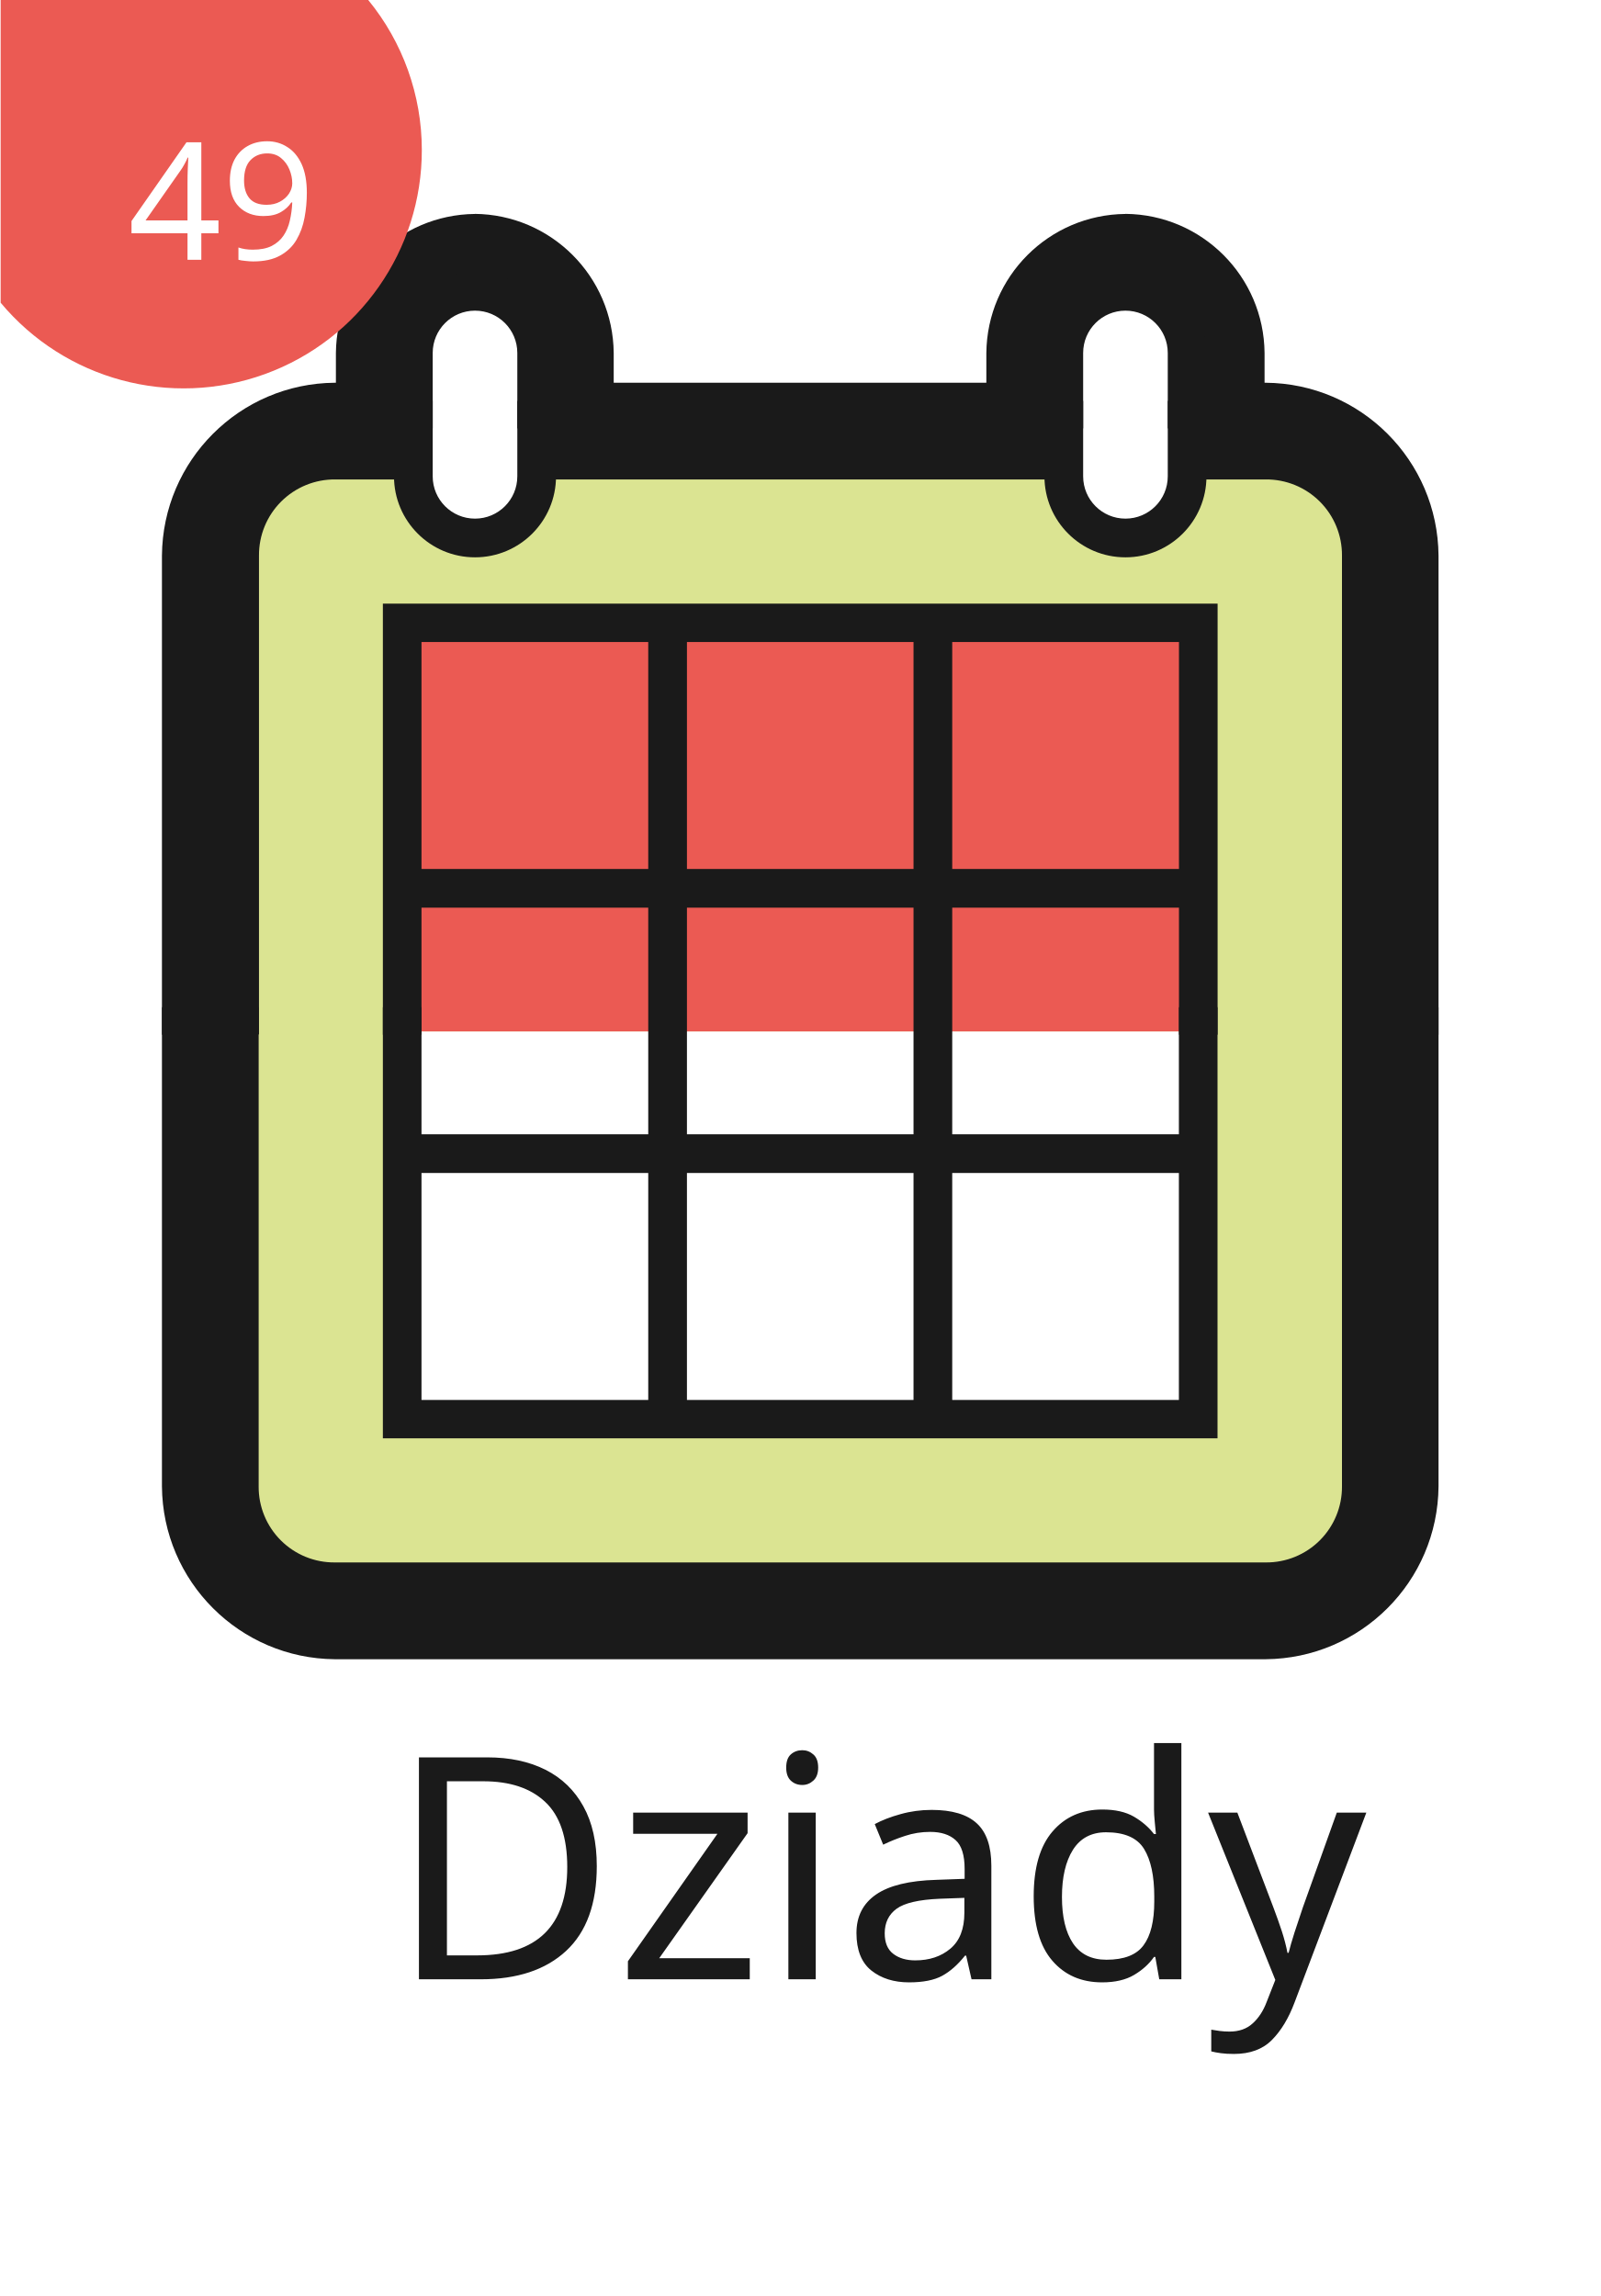
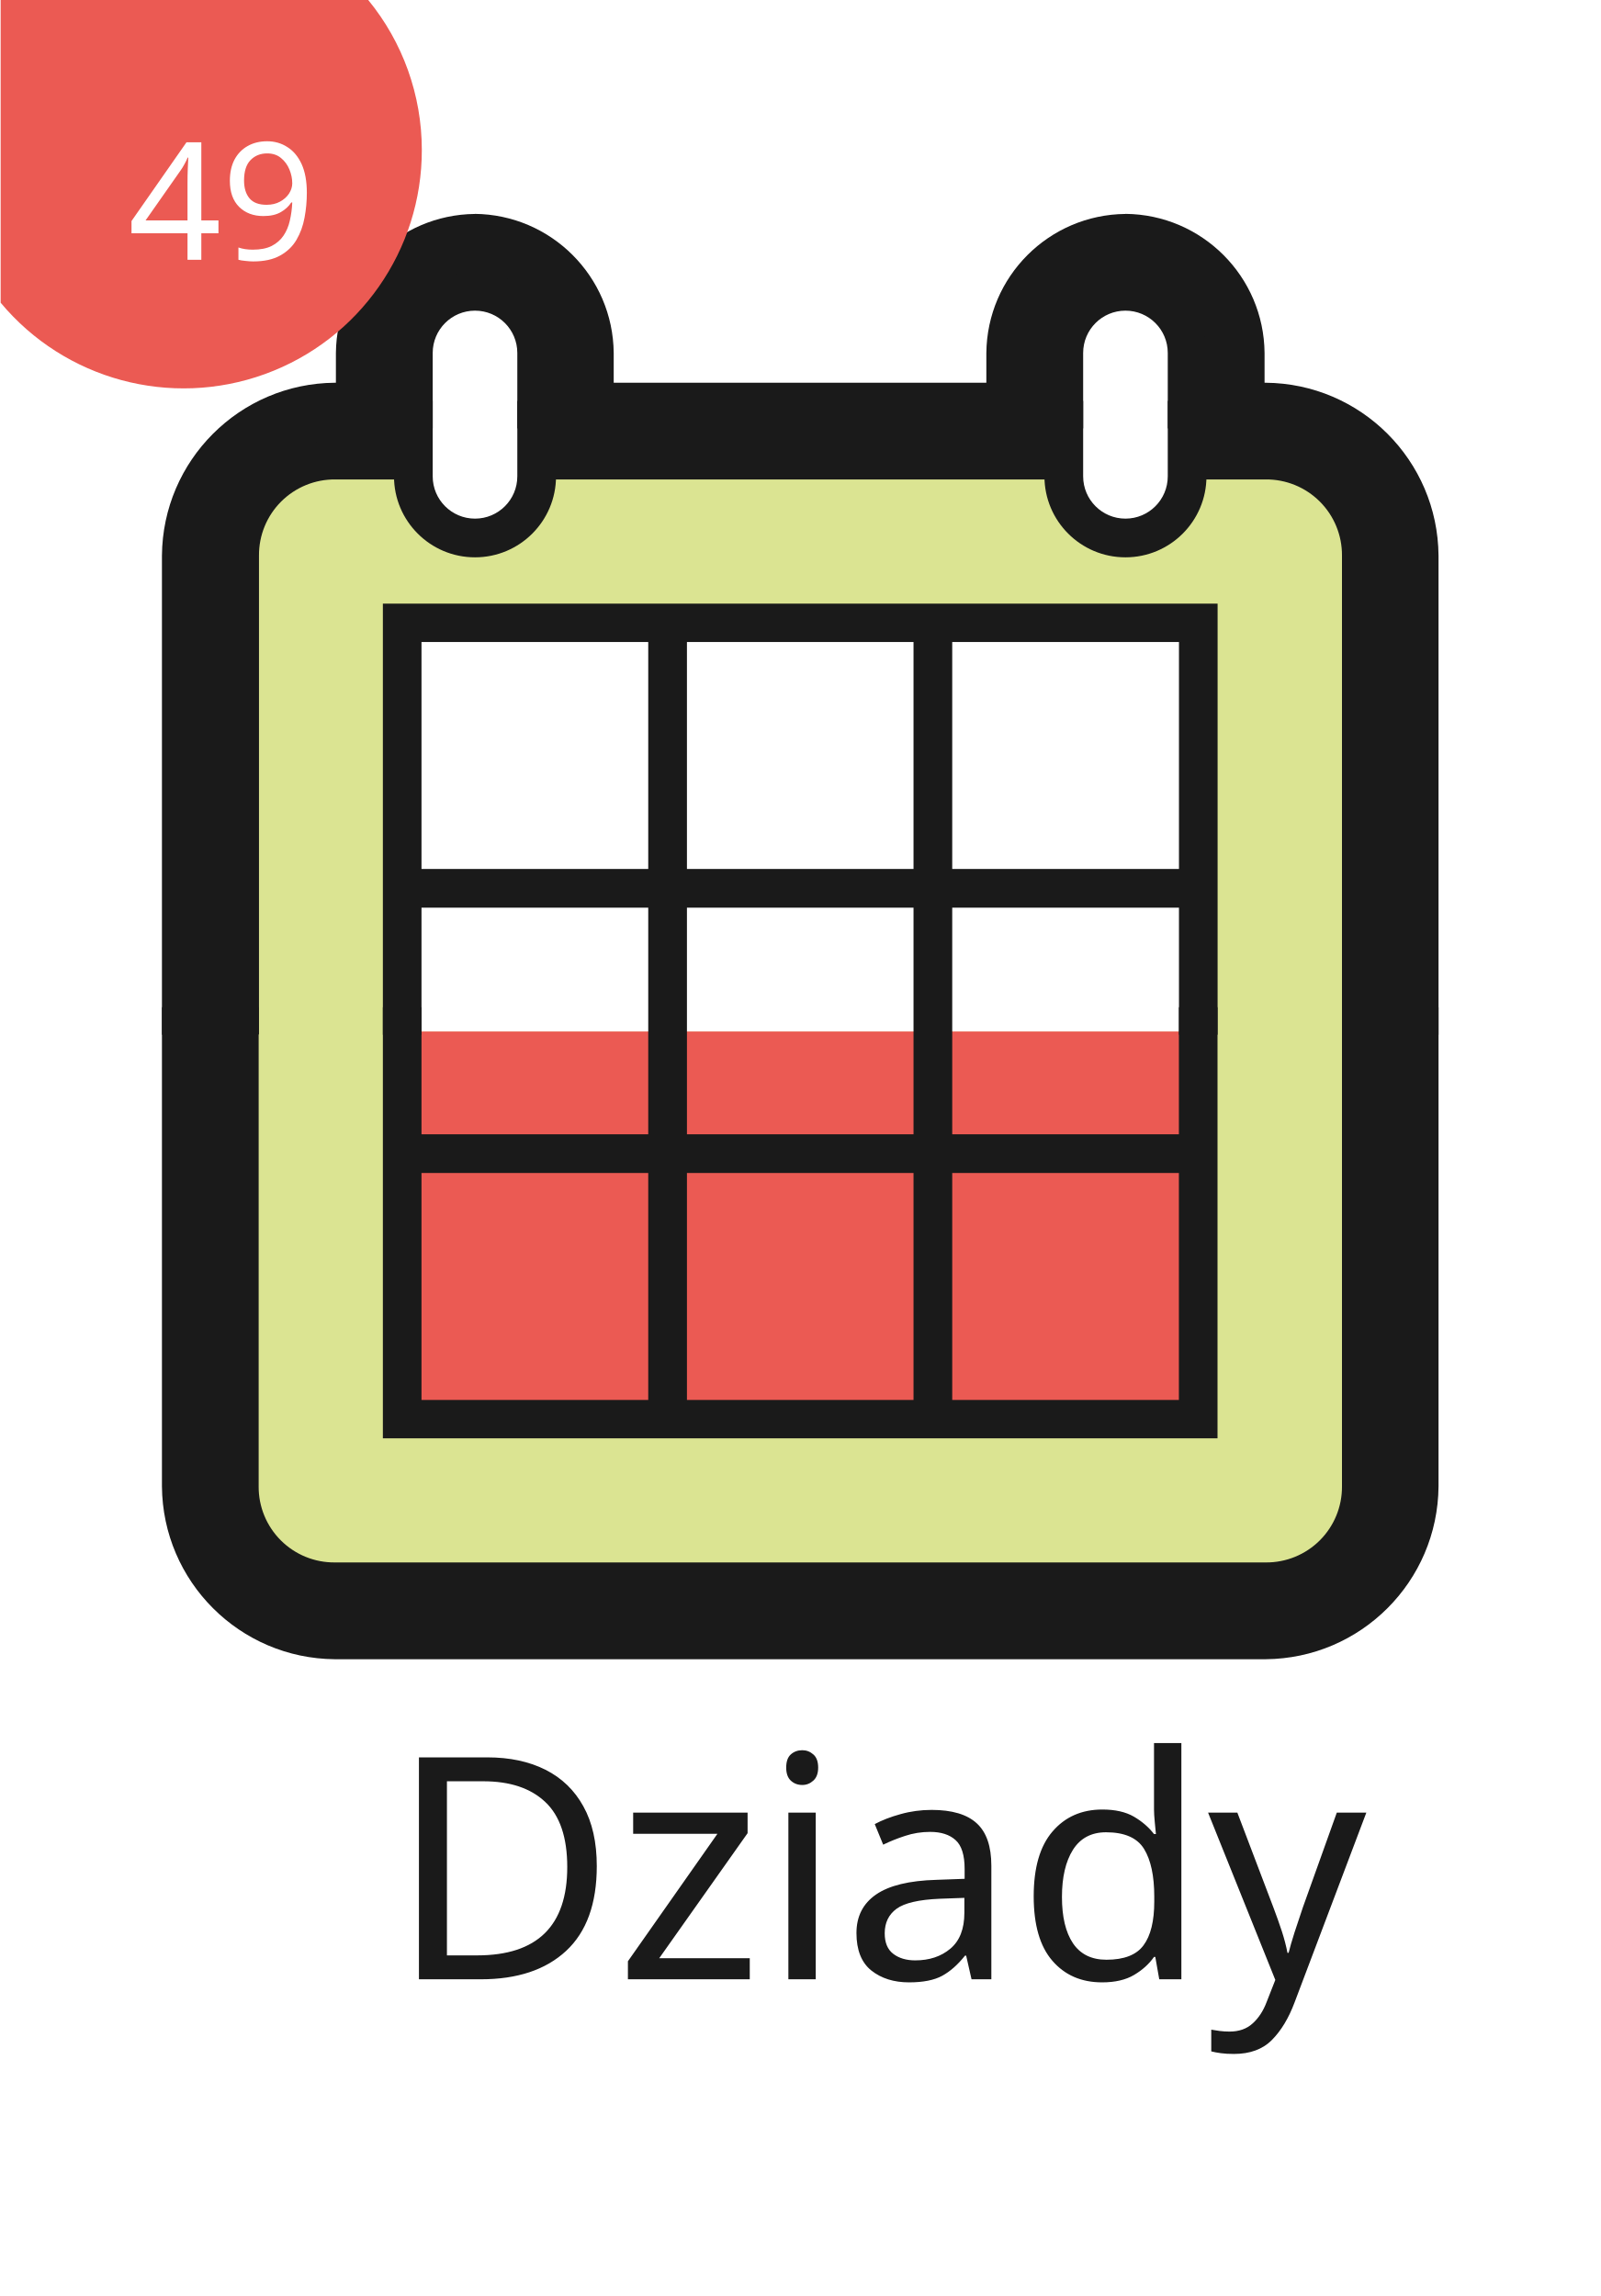
<svg xmlns="http://www.w3.org/2000/svg" id="Слой_1" data-name="Слой 1" viewBox="0 0 195.59 280.63">
  <defs>
    <style>.cls-1,.cls-6{fill:#fff;}.cls-2{font-size:38px;}.cls-2,.cls-3{fill:#1a1a1a;}.cls-2,.cls-6{font-family:Impact;}.cls-4{fill:#dbe492;}.cls-5{fill:#eb5a53;}.cls-6{font-size:20px;}</style>
  </defs>
  <rect class="cls-1" x="-282.56" y="-1.13" width="493.56" height="290.47" />
  <text class="cls-2" transform="translate(47.51 241.92)">Dziady</text>
  <path class="cls-3" d="M41.06,49v9.22a17,17,0,0,0,34,0V49Zm0,0" />
  <path class="cls-3" d="M120.55,49v9.22a17,17,0,0,0,34,0V49Zm0,0" />
  <path class="cls-3" d="M58.05,26.15a17.16,17.16,0,0,0-17,17v9.22H75V43.14a17.16,17.16,0,0,0-17-17Zm0,0" />
  <path class="cls-3" d="M137.54,26.15a17.16,17.16,0,0,0-17,17v9.22h34V43.14a17.16,17.16,0,0,0-17-17Zm0,0" />
  <path class="cls-3" d="M19.79,123.11v58.56A21.3,21.3,0,0,0,40.92,202.8H154.67a21.3,21.3,0,0,0,21.13-21.13V123.11H156.89v58.56a2,2,0,0,1-2.22,2.21H40.92a2,2,0,0,1-2.22-2.21V123.11Zm0,0" />
  <path class="cls-3" d="M40.92,46.78A21.3,21.3,0,0,0,19.79,67.91v58.56H38.7V67.91a2,2,0,0,1,2.22-2.22H154.67a2,2,0,0,1,2.22,2.22v58.56H175.8V67.91a21.3,21.3,0,0,0-21.13-21.13Zm0,0" />
  <path class="cls-4" d="M40.92,56.24H154.67a11.65,11.65,0,0,1,11.68,11.67V181.66a11.66,11.66,0,0,1-11.68,11.68H40.92a11.66,11.66,0,0,1-11.68-11.68V67.91A11.65,11.65,0,0,1,40.92,56.24Zm0,0" />
-   <rect class="cls-5" x="49.15" y="76.14" width="97.29" height="32.67" />
-   <rect class="cls-5" x="49.15" y="109.74" width="97.29" height="16.34" />
-   <rect class="cls-1" x="49.15" y="126.08" width="97.29" height="47.47" />
+   <rect class="cls-1" x="49.15" y="76.14" width="97.29" height="32.67" />
+   <rect class="cls-1" x="49.15" y="109.74" width="97.29" height="16.34" />
+   <rect class="cls-5" x="49.15" y="126.08" width="97.29" height="47.47" />
  <path class="cls-3" d="M26.88,123.11v58.56a14.06,14.06,0,0,0,14,14H154.67a14.06,14.06,0,0,0,14-14V123.11H164v58.56a9.23,9.23,0,0,1-9.31,9.3H40.92a9.23,9.23,0,0,1-9.31-9.3V123.11Zm0,0" />
  <path class="cls-3" d="M46.79,123.11V175.8h102V123.11h-4.72v48H51.51v-48Zm0,0" />
  <path class="cls-3" d="M40.92,53.87a14.06,14.06,0,0,0-14,14v58.56h4.73V67.91a9.24,9.24,0,0,1,9.31-9.31H154.67A9.24,9.24,0,0,1,164,67.91v58.56h4.73V67.91a14.06,14.06,0,0,0-14-14Zm0,0" />
  <rect class="cls-3" x="111.64" y="76.14" width="4.73" height="97.29" />
  <rect class="cls-3" x="79.22" y="76.14" width="4.73" height="97.29" />
  <rect class="cls-3" x="49.15" y="138.64" width="97.29" height="4.73" />
  <rect class="cls-3" x="49.15" y="106.21" width="97.29" height="4.73" />
  <path class="cls-3" d="M46.79,73.78v52.69h4.72v-48h92.57v48h4.72V73.78Zm0,0" />
  <path class="cls-1" d="M58.05,35.61a7.52,7.52,0,0,1,7.54,7.53V58.22a7.54,7.54,0,0,1-15.08,0V43.14a7.52,7.52,0,0,1,7.54-7.53Zm0,0" />
  <path class="cls-3" d="M48.15,49v9.22a9.9,9.9,0,0,0,19.8,0V49H63.22v9.22a5.17,5.17,0,0,1-10.34,0V49Zm0,0" />
  <path class="cls-1" d="M137.54,35.61a7.52,7.52,0,0,1,7.54,7.53V58.22a7.54,7.54,0,0,1-15.08,0V43.14a7.52,7.52,0,0,1,7.54-7.53Zm0,0" />
  <path class="cls-3" d="M127.64,49v9.22a9.9,9.9,0,0,0,19.8,0V49h-4.73v9.22a5.17,5.17,0,0,1-10.34,0V49Zm0,0" />
  <path class="cls-3" d="M58.05,33.24a9.94,9.94,0,0,0-9.9,9.9v9.22h4.73V43.14a5.17,5.17,0,1,1,10.34,0v9.22H68V43.14a9.93,9.93,0,0,0-9.9-9.9Zm0,0" />
  <path class="cls-3" d="M137.54,33.24a9.93,9.93,0,0,0-9.9,9.9v9.22h4.73V43.14a5.17,5.17,0,0,1,10.34,0v9.22h4.73V43.14a9.94,9.94,0,0,0-9.9-9.9Zm0,0" />
  <path class="cls-5" d="M45,0,16,0H.08l0,16q0,10.48,0,21A29.11,29.11,0,0,0,51.55,18.3,28.92,28.92,0,0,0,45,0Z" />
  <text class="cls-6" transform="translate(15.65 31.75)">49</text>
</svg>
